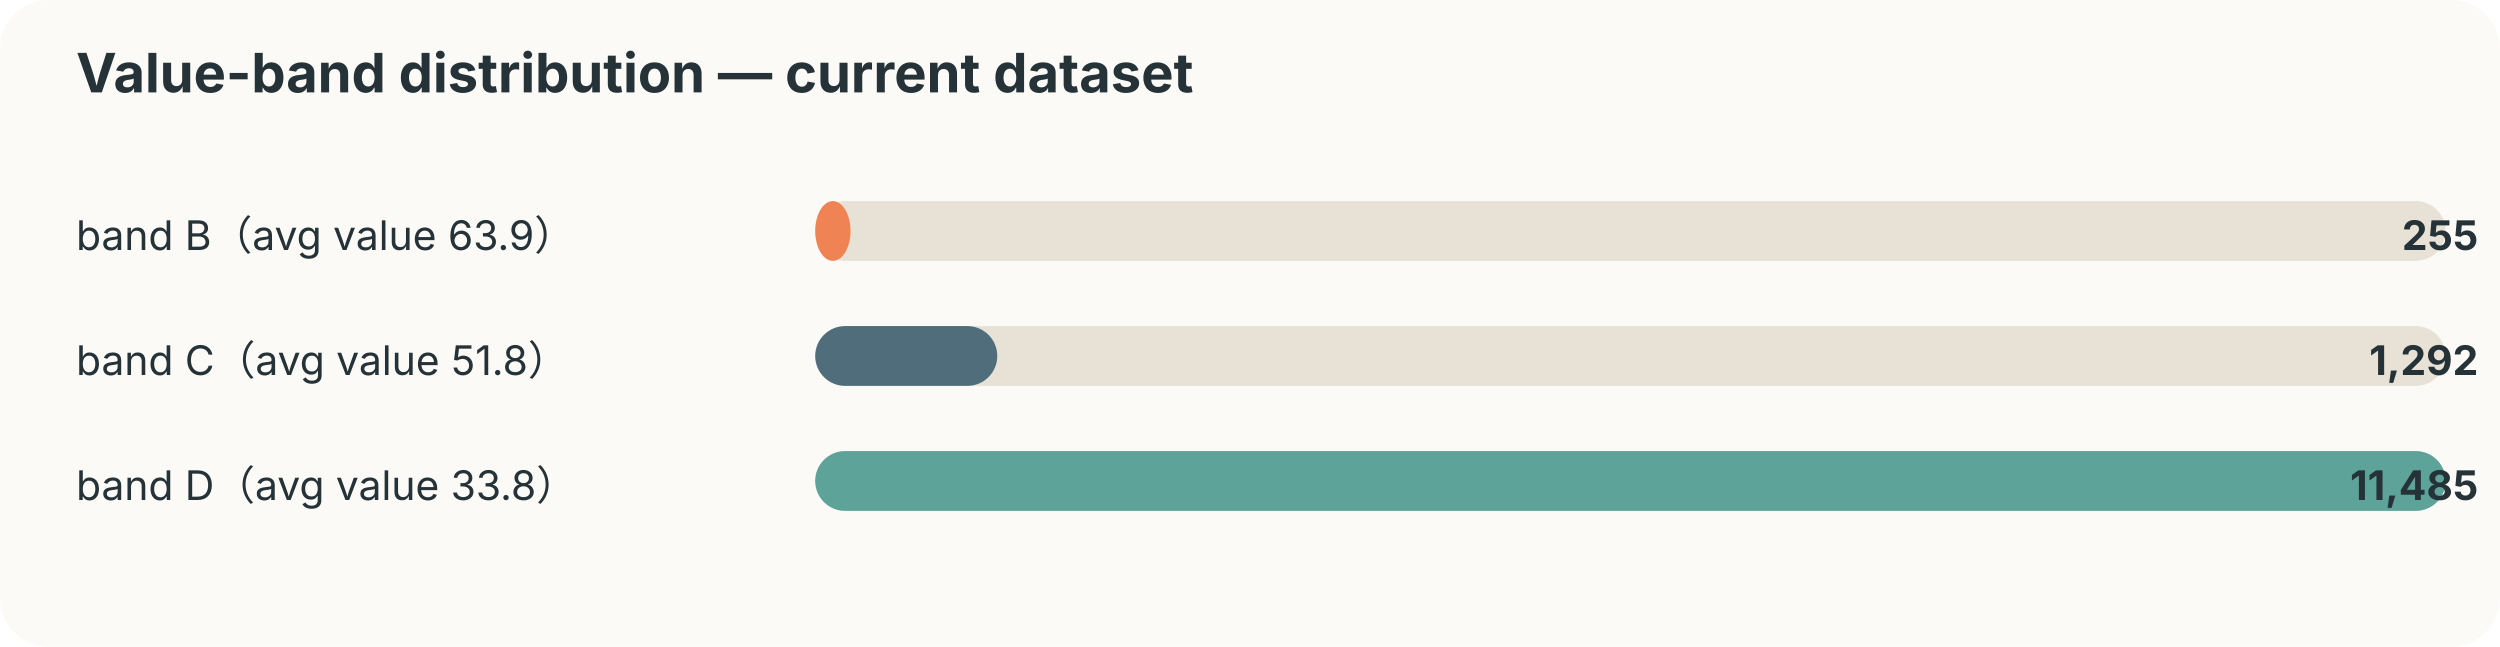
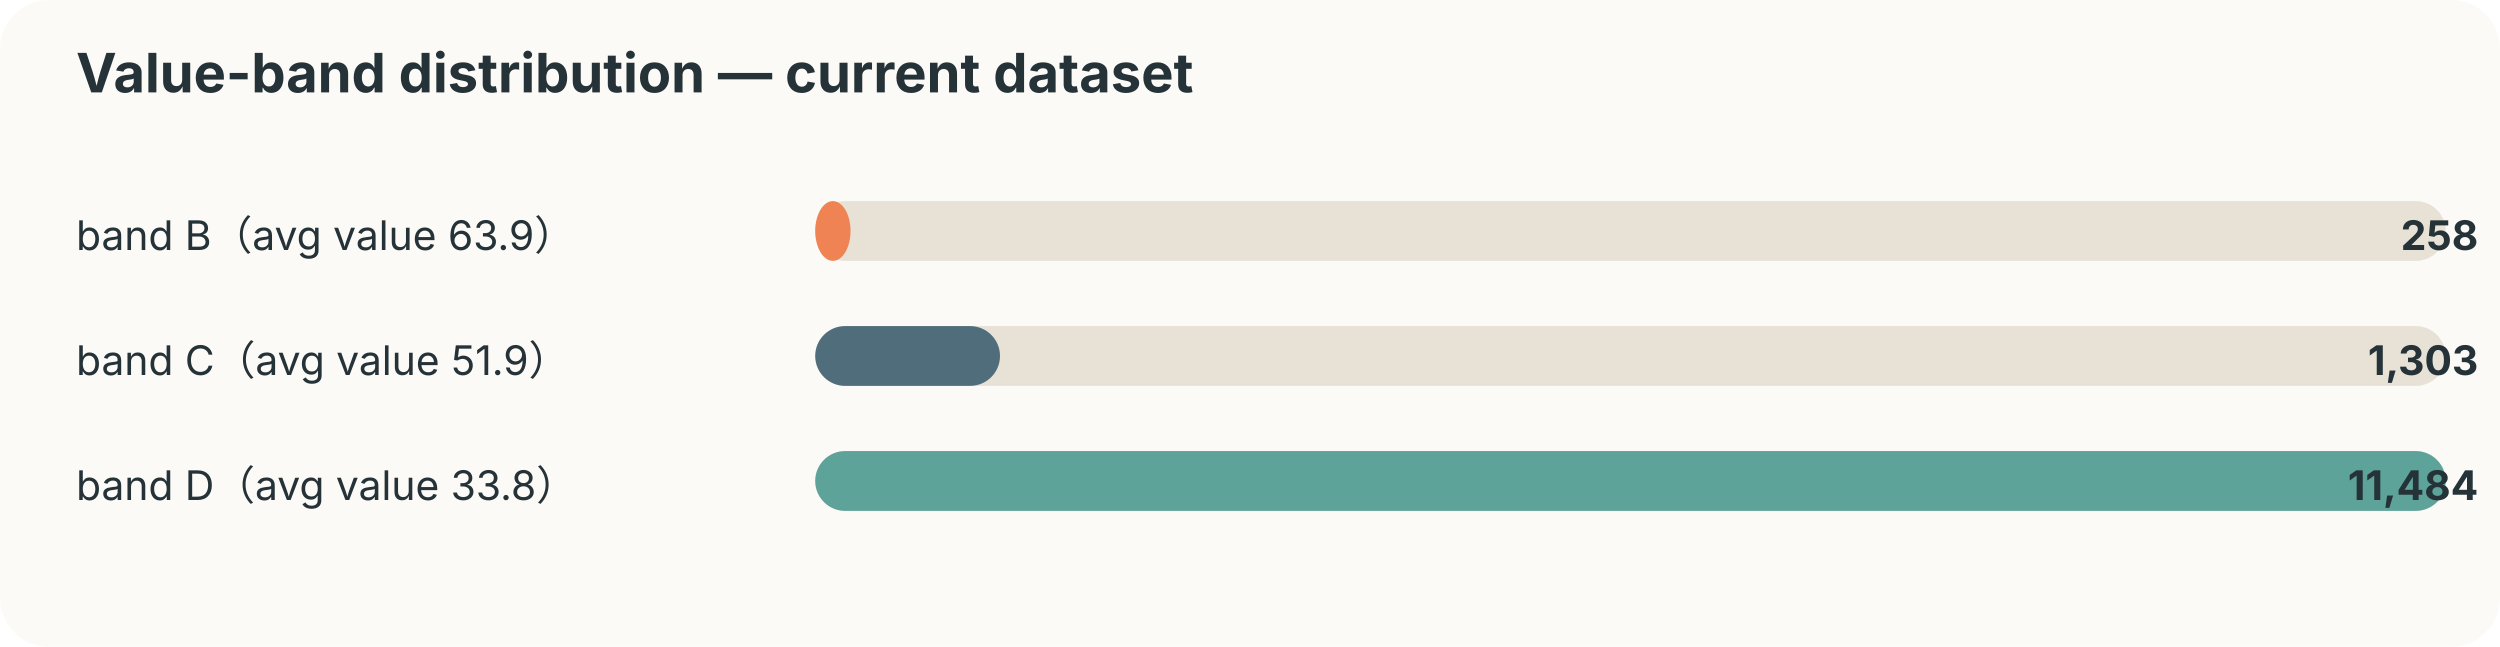
<svg xmlns="http://www.w3.org/2000/svg" width="920" height="238" viewBox="0 0 920 238">
  <style>text{font-family:-apple-system,BlinkMacSystemFont,"Segoe UI",sans-serif;fill:#253237} .muted{fill:#6b7a80;font-size:12px}</style>
  <rect width="100%" height="100%" rx="18" fill="#fbfaf7" />
  <text x="28" y="34" font-size="20" font-weight="700">Value-band distribution — current dataset</text>
  <text x="28" y="92" font-size="15">band B（avg value 63.9）</text>
  <rect x="300" y="74" width="600" height="22" rx="11" fill="#e8e2d6" />
  <rect x="300" y="74" width="13" height="22" rx="11" fill="#ef8354" />
-   <text x="912" y="92" text-anchor="end" font-size="15" font-weight="700">255</text>
-   <text x="28" y="138" font-size="15">band C（avg value 51.8）</text>
+   <text x="912" y="92" text-anchor="end" font-size="15" font-weight="700">258</text>
+   <text x="28" y="138" font-size="15">band C（avg value 51.9）</text>
  <rect x="300" y="120" width="600" height="22" rx="11" fill="#e8e2d6" />
-   <rect x="300" y="120" width="67" height="22" rx="11" fill="#4f6d7a" />
-   <text x="912" y="138" text-anchor="end" font-size="15" font-weight="700">1,292</text>
+   <rect x="300" y="120" width="68" height="22" rx="11" fill="#4f6d7a" />
+   <text x="912" y="138" text-anchor="end" font-size="15" font-weight="700">1,303</text>
  <text x="28" y="184" font-size="15">band D（avg value 33.8）</text>
  <rect x="300" y="166" width="600" height="22" rx="11" fill="#e8e2d6" />
  <rect x="300" y="166" width="600" height="22" rx="11" fill="#5da399" />
-   <text x="912" y="184" text-anchor="end" font-size="15" font-weight="700">11,485</text>
+   <text x="912" y="184" text-anchor="end" font-size="15" font-weight="700">11,484</text>
</svg>
